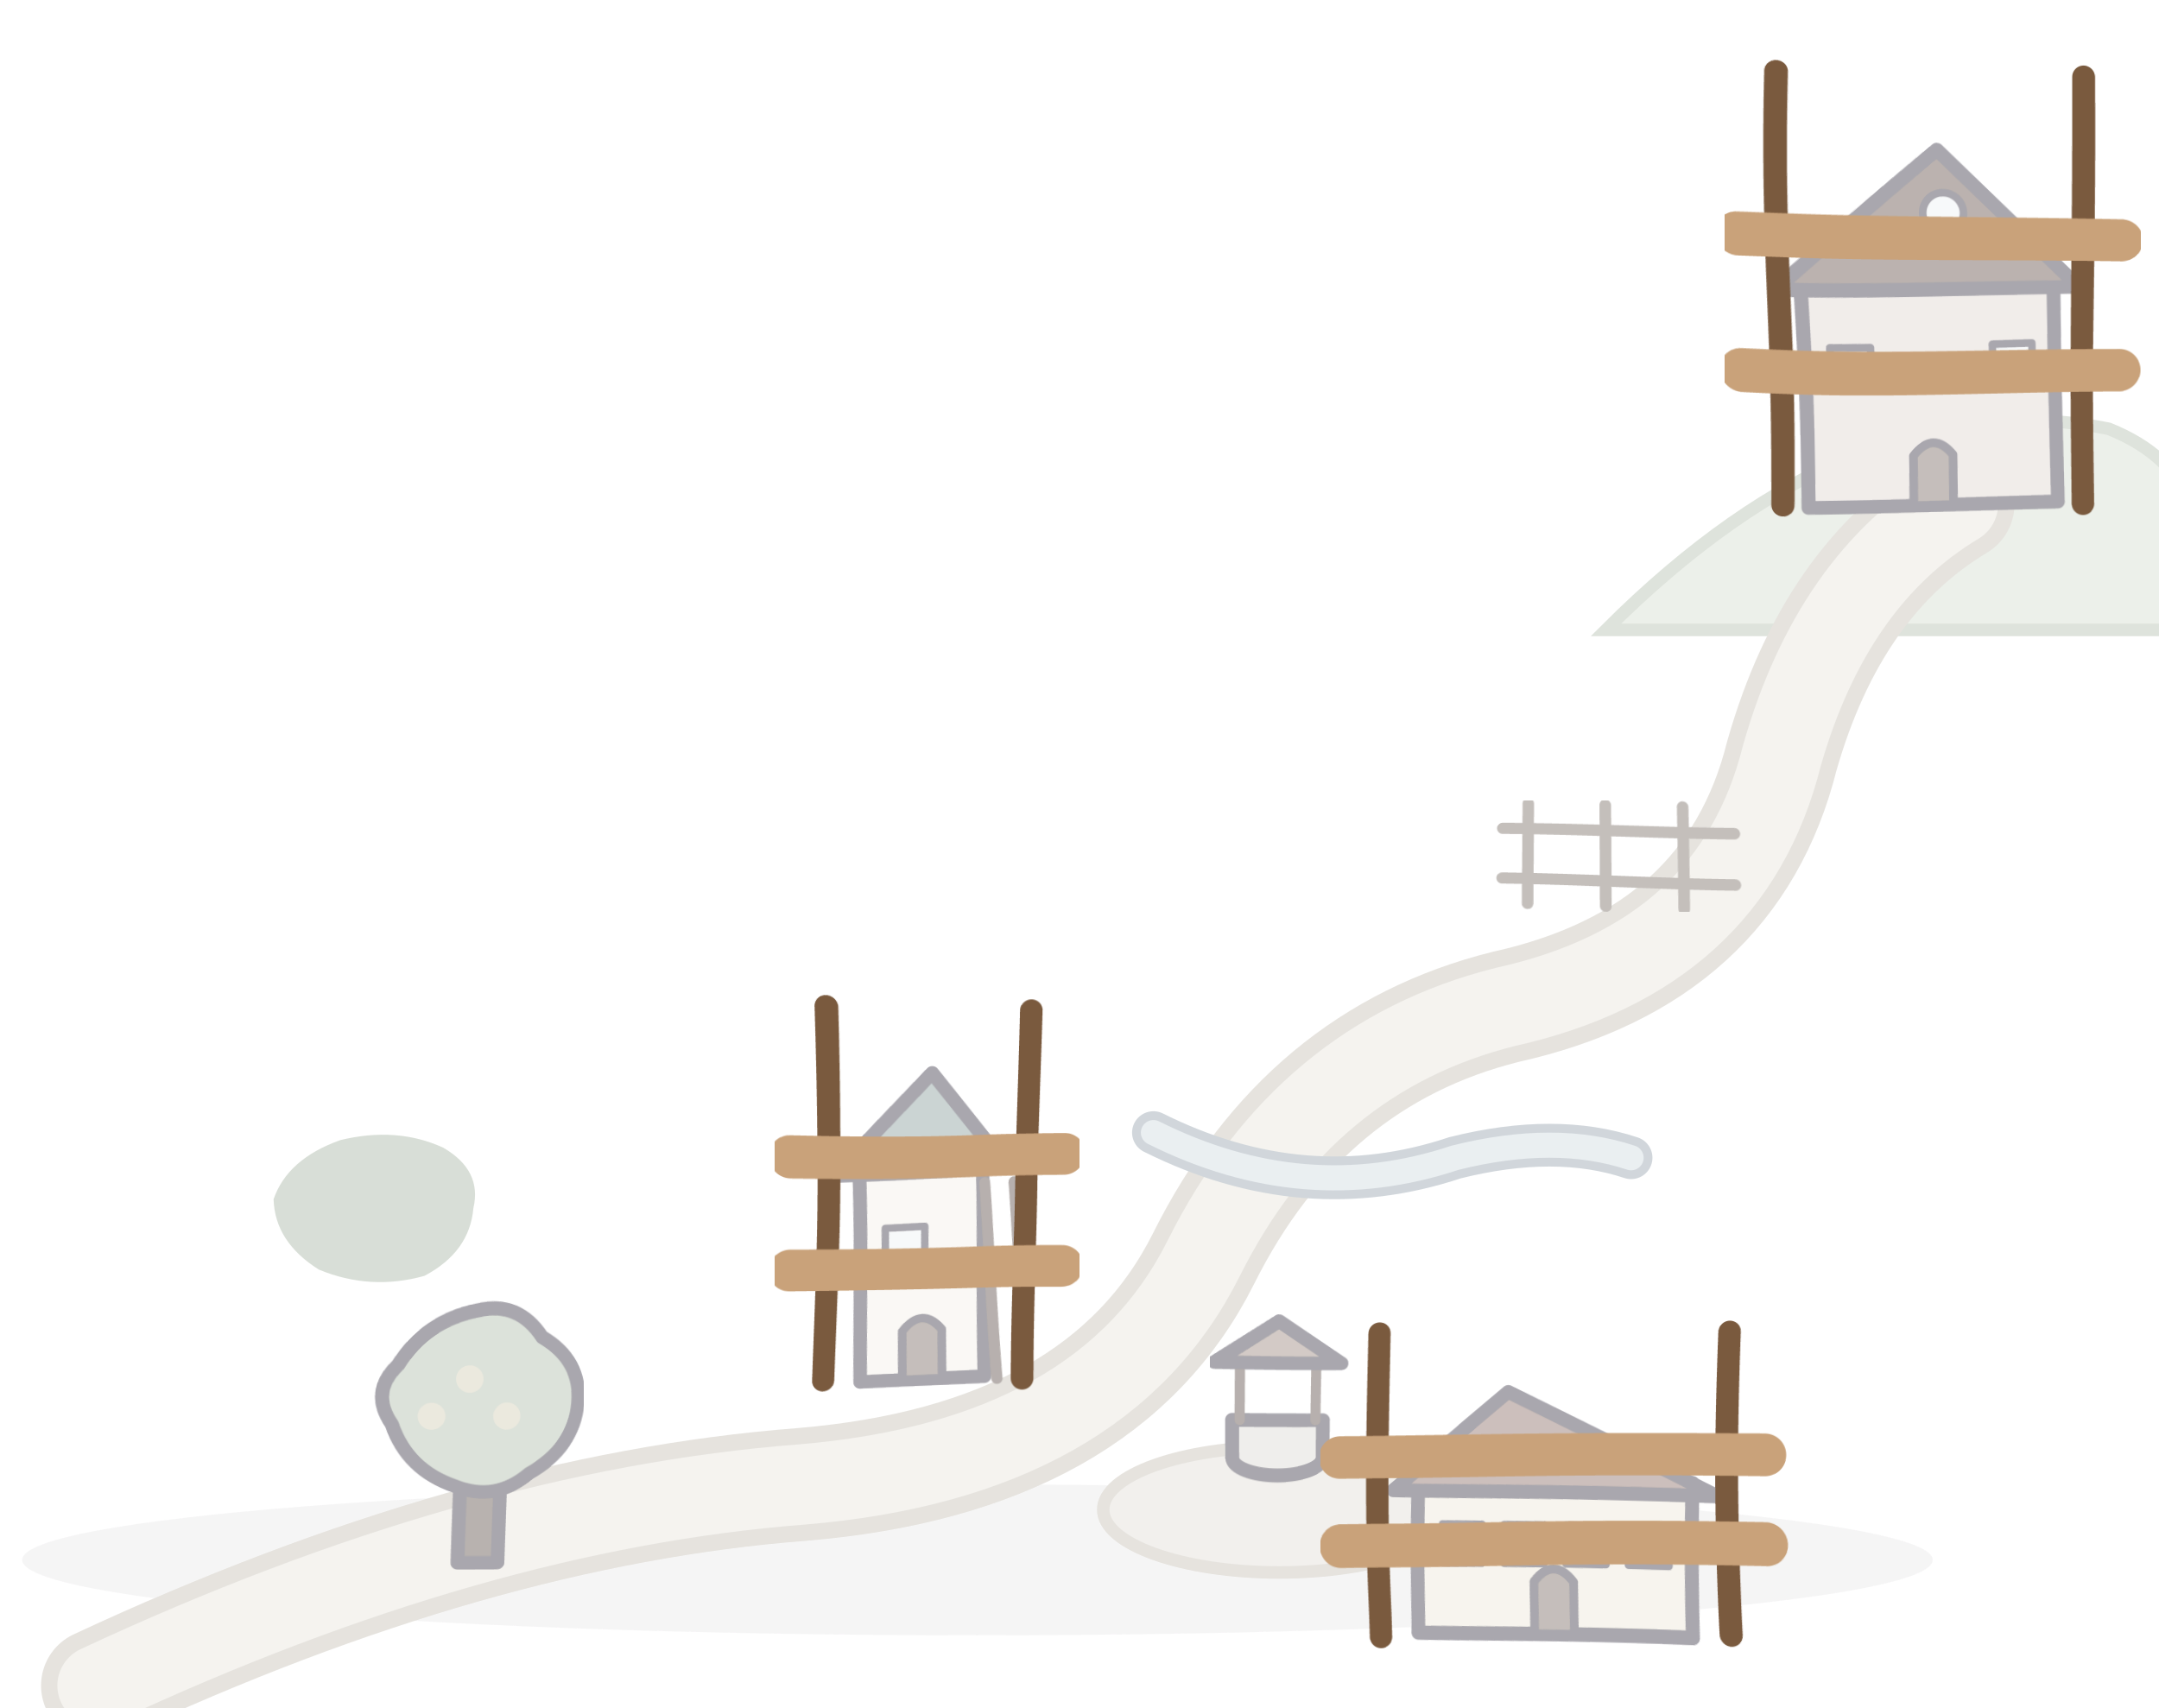
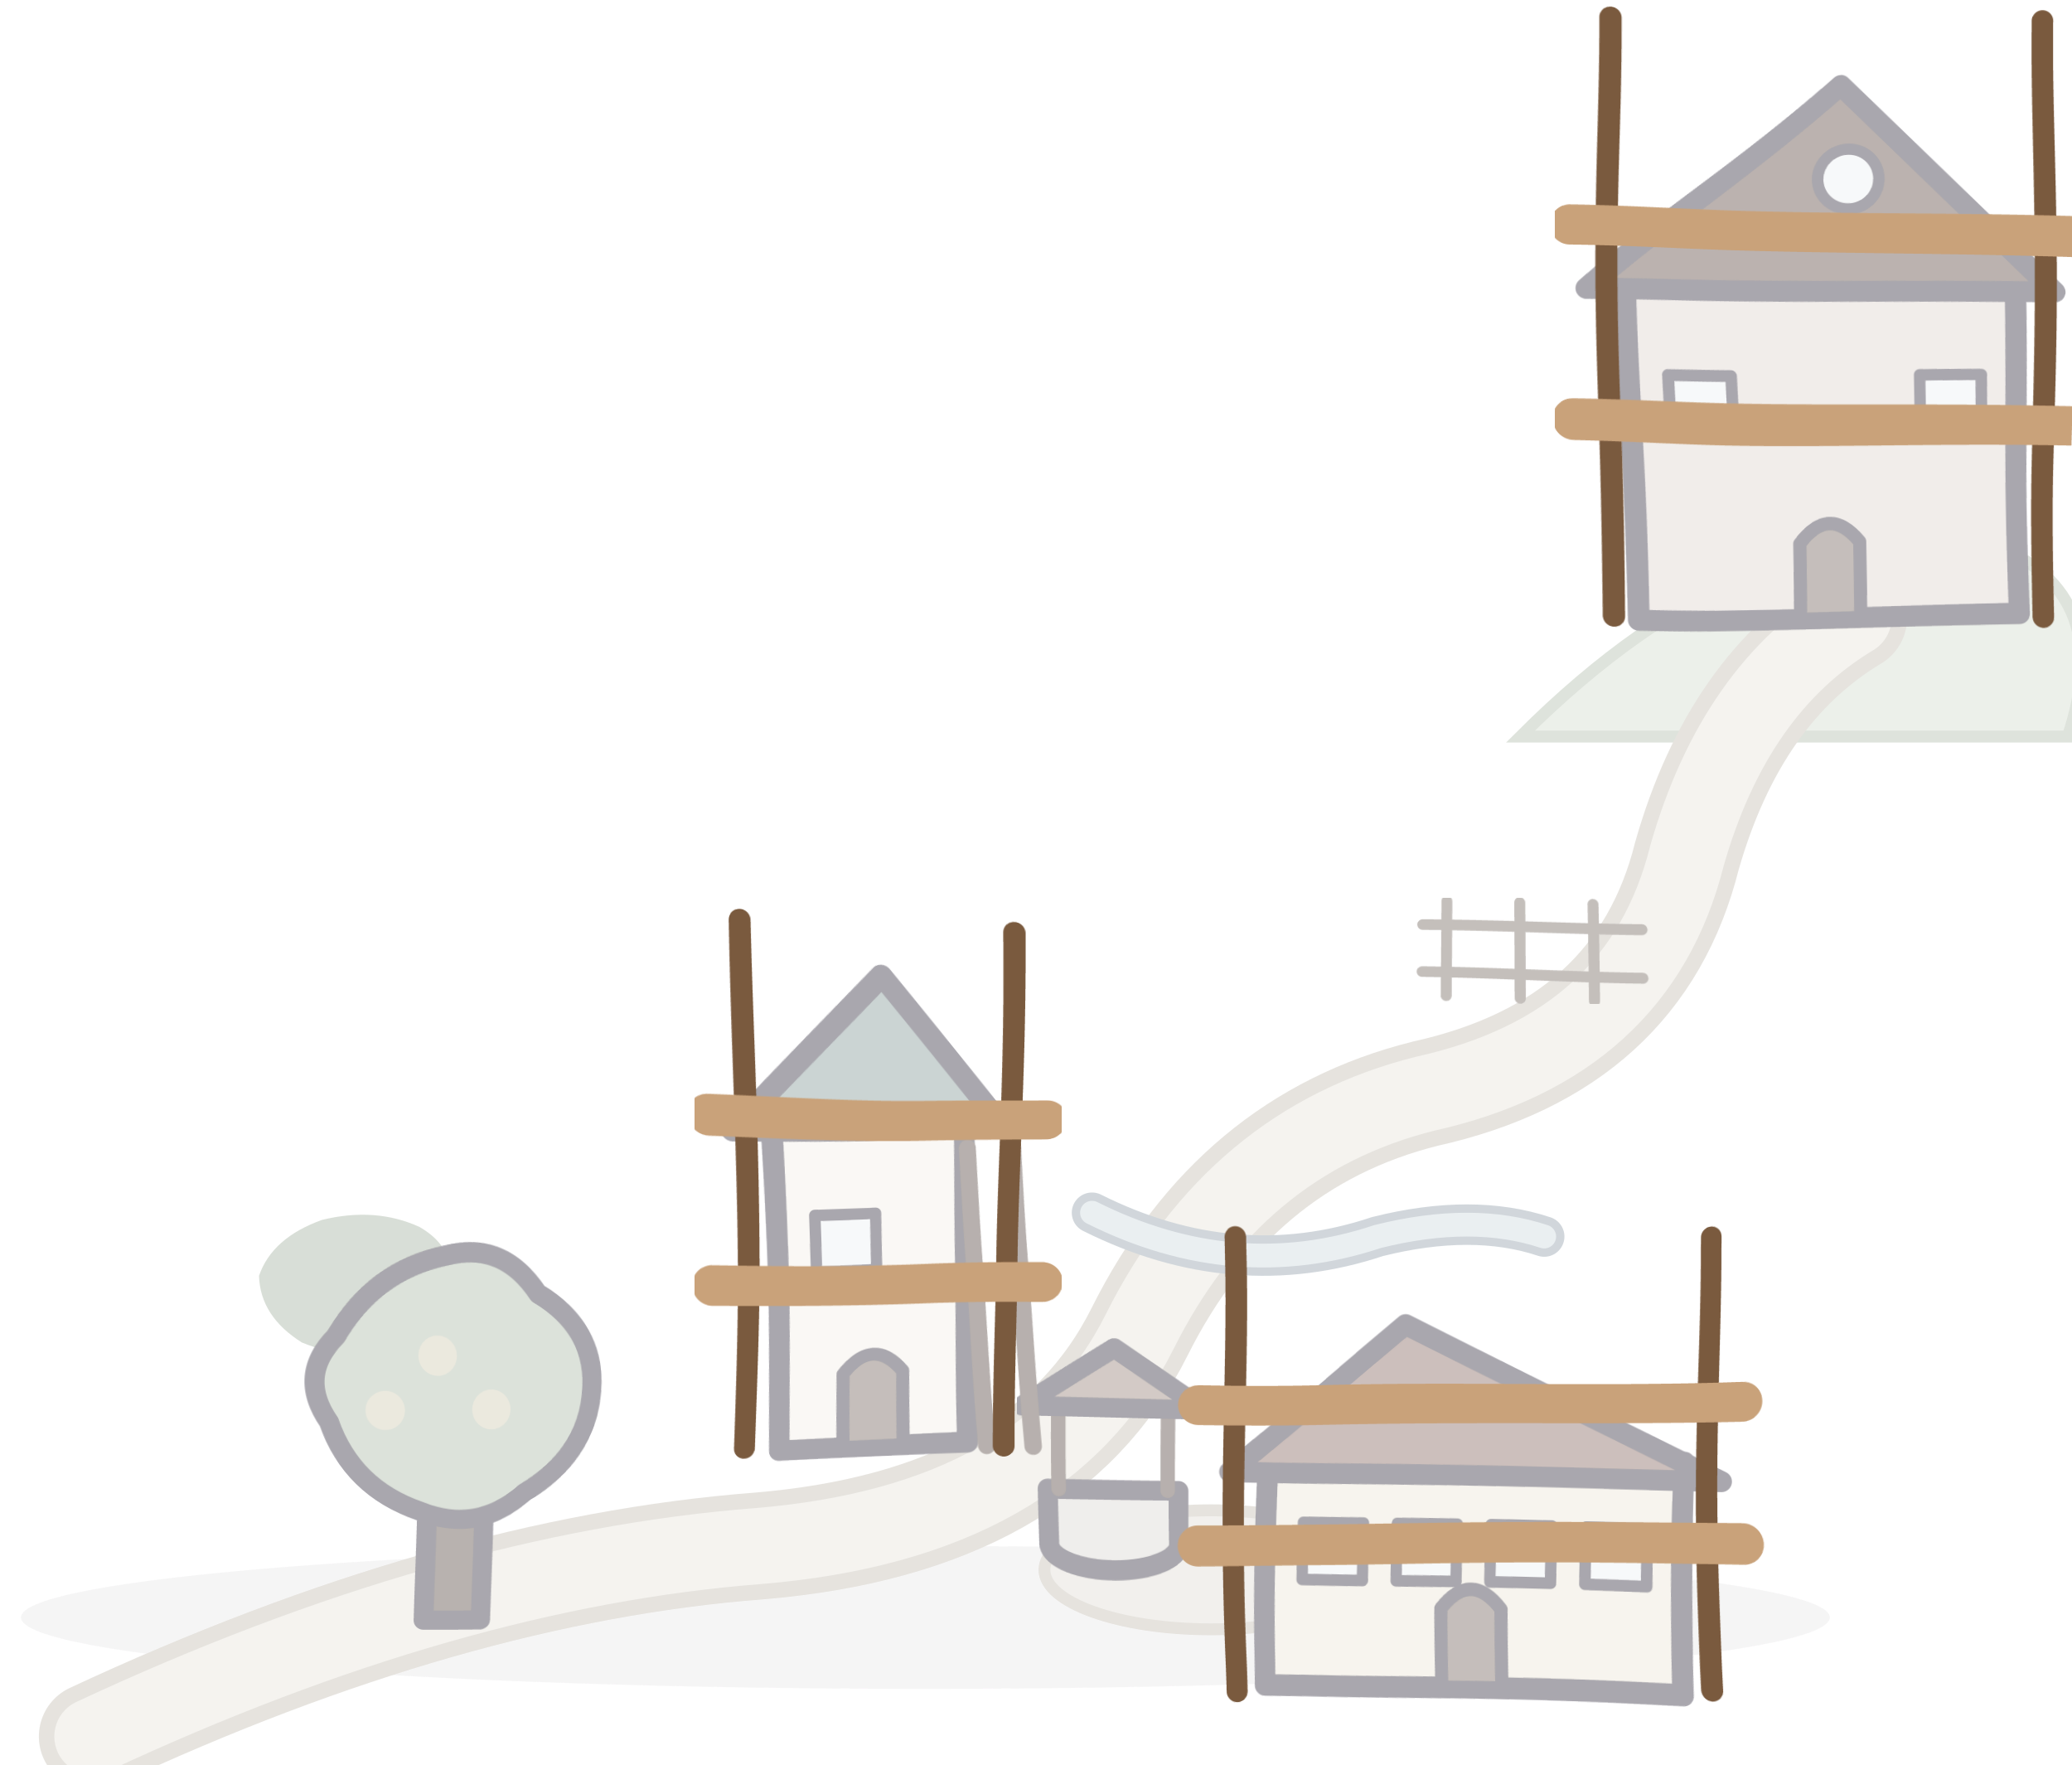
- <svg xmlns="http://www.w3.org/2000/svg" viewBox="965 412 292 231" width="292" height="231">
+ <svg xmlns="http://www.w3.org/2000/svg" viewBox="965 392 296 252" width="296" height="252">
  <defs>
    <filter id="firka" x="-5%" y="-5%" width="110%" height="110%">
      <feTurbulence type="fractalNoise" baseFrequency="0.03" numOctaves="1" seed="4" />
      <feDisplacementMap in="SourceGraphic" scale="3" />
    </filter>
    <filter id="szurke">
      <feColorMatrix type="saturate" values=".25" />
    </filter>
  </defs>
  <g transform="translate(1104 640) scale(1.7) translate(-1104 -640)">
    <g opacity=".5" filter="url(#szurke)">
      <ellipse cx="1100" cy="630" rx="76" ry="6" fill="#3c2a50" opacity="0.08" stroke="none" />
      <path d="M1150,556 Q1170,536 1190,540 Q1200,544 1196,556 Z" fill="#c9e8b4" stroke="#a7cf92" stroke-width="1" />
      <path d="M1030,640 Q1060,626 1086,624 Q1110,622 1118,606 Q1126,590 1142,586 Q1160,582 1164,566 Q1168,552 1178,546" stroke="#d9c79c" stroke-width="9" fill="none" stroke-linecap="round" />
      <path d="M1030,640 Q1060,626 1086,624 Q1110,622 1118,606 Q1126,590 1142,586 Q1160,582 1164,566 Q1168,552 1178,546" stroke="#f4e6c4" stroke-width="6.4" fill="none" stroke-linecap="round" />
      <ellipse cx="1124" cy="626" rx="14" ry="5" fill="#efe0c4" stroke="#d9c79c" stroke-width="1" />
      <path d="M1114,596 Q1126,602 1138,598 Q1146,596 1152,598" stroke="#7fb3d6" stroke-width="3.4" fill="none" stroke-linecap="round" />
      <path d="M1114,596 Q1126,602 1138,598 Q1146,596 1152,598" stroke="#bfe3f3" stroke-width="2" fill="none" stroke-linecap="round" />
      <g filter="url(#firka)" stroke="#5a4a7a" stroke-width="1.1" stroke-linejoin="round" stroke-linecap="round">
        <path d="M1142,576 H1160 M1142,572 H1160 M1144,578 V570 M1150,578 V570 M1156,578 V570" stroke="#a07a54" stroke-width=".9" />
      </g>
      <path d="M1059.9,602 Q1059.6,605.5 1056,607.4 Q1051.7,608.6 1047.6,606.9 Q1044.1,604.7 1044,601.3 Q1045.1,598.1 1049.3,596.6 Q1053.8,595.5 1057.5,597.2 Q1060.6,599 1059.9,602 Z" fill="#94c983" />
      <g filter="url(#firka)" stroke="#5a4a7a" stroke-width="1.1" stroke-linejoin="round" stroke-linecap="round">
-         <g transform="translate(1060 630)">
+         <g transform="translate(1060 630) scale(1.5)">
          <path d="M-1.6,0 V-7 H1.6 V0 Z" fill="#8a5e40" />
          <path d="M7.8,-12.9 Q7.5,-9.3 3.9,-7.3 Q1.2,-5 -2,-6.3 Q-5.8,-7.6 -7.1,-11.3 Q-8.9,-13.9 -6.7,-16.1 Q-4.5,-19.7 -0.3,-20.4 Q3,-21.1 4.9,-18.2 Q8.1,-16.3 7.8,-12.9 Z" fill="#9ccf8c" />
          <circle cx="-4" cy="-12" r="1.1" fill="#e4d65a" stroke="none" />
          <circle cx="-1" cy="-15" r="1.1" fill="#e4d65a" stroke="none" />
          <circle cx="2" cy="-12" r="1.1" fill="#e4d65a" stroke="none" />
        </g>
      </g>
      <g filter="url(#firka)" stroke="#5a4a7a" stroke-width="1.1" stroke-linejoin="round" stroke-linecap="round">
-         <g transform="translate(1124 622)">
+         <g transform="translate(1116 624) scale(1.5)">
          <ellipse cx="0" cy="0" rx="3.6" ry="1.4" fill="#e6dccb" />
          <path d="M-3.6,0 V-3 H3.6 V0" fill="#e6dccb" />
          <path d="M-3,-3 V-8 M3,-3 V-8" stroke="#8a5a3a" stroke-width=".8" />
          <path d="M-5,-7.6 L0,-11 L5,-7.6 Z" fill="#c98b5e" />
        </g>
      </g>
      <g filter="url(#firka)" stroke="#5a4a7a" stroke-width="1.1" stroke-linejoin="round" stroke-linecap="round">
-         <g transform="translate(1096 616)">
+         <g transform="translate(1096 616) scale(1.6)">
          <g transform="rotate(-2)">
            <path d="M-5,0 V-18 H5 V0 Z" fill="#fff1d6" />
            <path d="M-7,-17 L1,-25 L7,-17 Z" fill="#5fb3ad" />
            <path d="M-1.6,0 V-4 Q0,-6 1.6,-4 V0 Z" fill="#a8764f" stroke-width=".7" />
            <rect x="-3" y="-12.6" width="3.2" height="3" fill="#e9f4fb" stroke-width=".6" />
          </g>
          <path d="M6,0 L4.6,-16 M8.4,0 L7,-16" stroke="#8a5a3a" stroke-width=".9" />
        </g>
-         <g transform="translate(1146 636)">
+         <g transform="translate(1146 636) scale(1.6)">
          <g transform="rotate(1.5)">
            <path d="M-11,0 V-12 H11 V0 Z" fill="#fde9b0" />
            <path d="M-13,-11 L-4,-19 L13,-11 Z" fill="#c96a4a" />
            <path d="M-1.6,0 V-4 Q0,-6 1.6,-4 V0 Z" fill="#a8764f" stroke-width=".7" />
            <rect x="-9" y="-8.4" width="3.2" height="3" fill="#e9f4fb" stroke-width=".6" />
            <rect x="-4" y="-8.4" width="3.2" height="3" fill="#e9f4fb" stroke-width=".6" />
            <rect x="1" y="-8.4" width="3.2" height="3" fill="#e9f4fb" stroke-width=".6" />
            <rect x="6" y="-8.4" width="3.2" height="3" fill="#e9f4fb" stroke-width=".6" />
          </g>
        </g>
-         <g transform="translate(1176 546)">
+         <g transform="translate(1176 546) scale(1.6)">
          <g transform="rotate(-1)">
            <path d="M-10,0 V-18 H10 V0 Z" fill="#f6d6c4" />
            <path d="M-12,-17 L1,-28 L12,-17 Z" fill="#9a5a3a" />
            <path d="M-1.6,0 V-4 Q0,-6 1.6,-4 V0 Z" fill="#a8764f" stroke-width=".7" />
            <rect x="-8" y="-12.6" width="3.2" height="3" fill="#e9f4fb" stroke-width=".6" />
            <rect x="5" y="-12.6" width="3.2" height="3" fill="#e9f4fb" stroke-width=".6" />
          </g>
          <circle cx="1" cy="-23" r="1.6" fill="#e9f4fb" stroke-width=".6" />
        </g>
      </g>
    </g>
    <g filter="url(#firka)" stroke="#7a5a3e" stroke-width="1.8" stroke-linecap="round" fill="none">
-       <path d="M1088,616 V586 M1104,616 V586" />
-       <path d="M1085,606.9 H1107 M1085,597.8 H1107" stroke="#c9a27a" stroke-width="3.4" />
+       <path d="M1085,616 V572 M1107,616 V572" />
+       <path d="M1082,602 H1110 M1082,588 H1110" stroke="#c9a27a" stroke-width="3.4" />
    </g>
    <g filter="url(#firka)" stroke="#7a5a3e" stroke-width="1.8" stroke-linecap="round" fill="none">
-       <path d="M1132,636 V612 M1160,636 V612" />
-       <path d="M1129,629 H1163 M1129,622 H1163" stroke="#c9a27a" stroke-width="3.4" />
+       <path d="M1126,636 V598 M1166,636 V598" />
+       <path d="M1123,624.1 H1169 M1123,612.2 H1169" stroke="#c9a27a" stroke-width="3.4" />
    </g>
    <g filter="url(#firka)" stroke="#7a5a3e" stroke-width="1.8" stroke-linecap="round" fill="none">
-       <path d="M1164,546 V512 M1188,546 V512" />
-       <path d="M1161,535.5 H1191 M1161,525 H1191" stroke="#c9a27a" stroke-width="3.4" />
+       <path d="M1158,546 V496 M1194,546 V496" />
+       <path d="M1155,529.9 H1197 M1155,513.8 H1197" stroke="#c9a27a" stroke-width="3.4" />
    </g>
  </g>
</svg>
